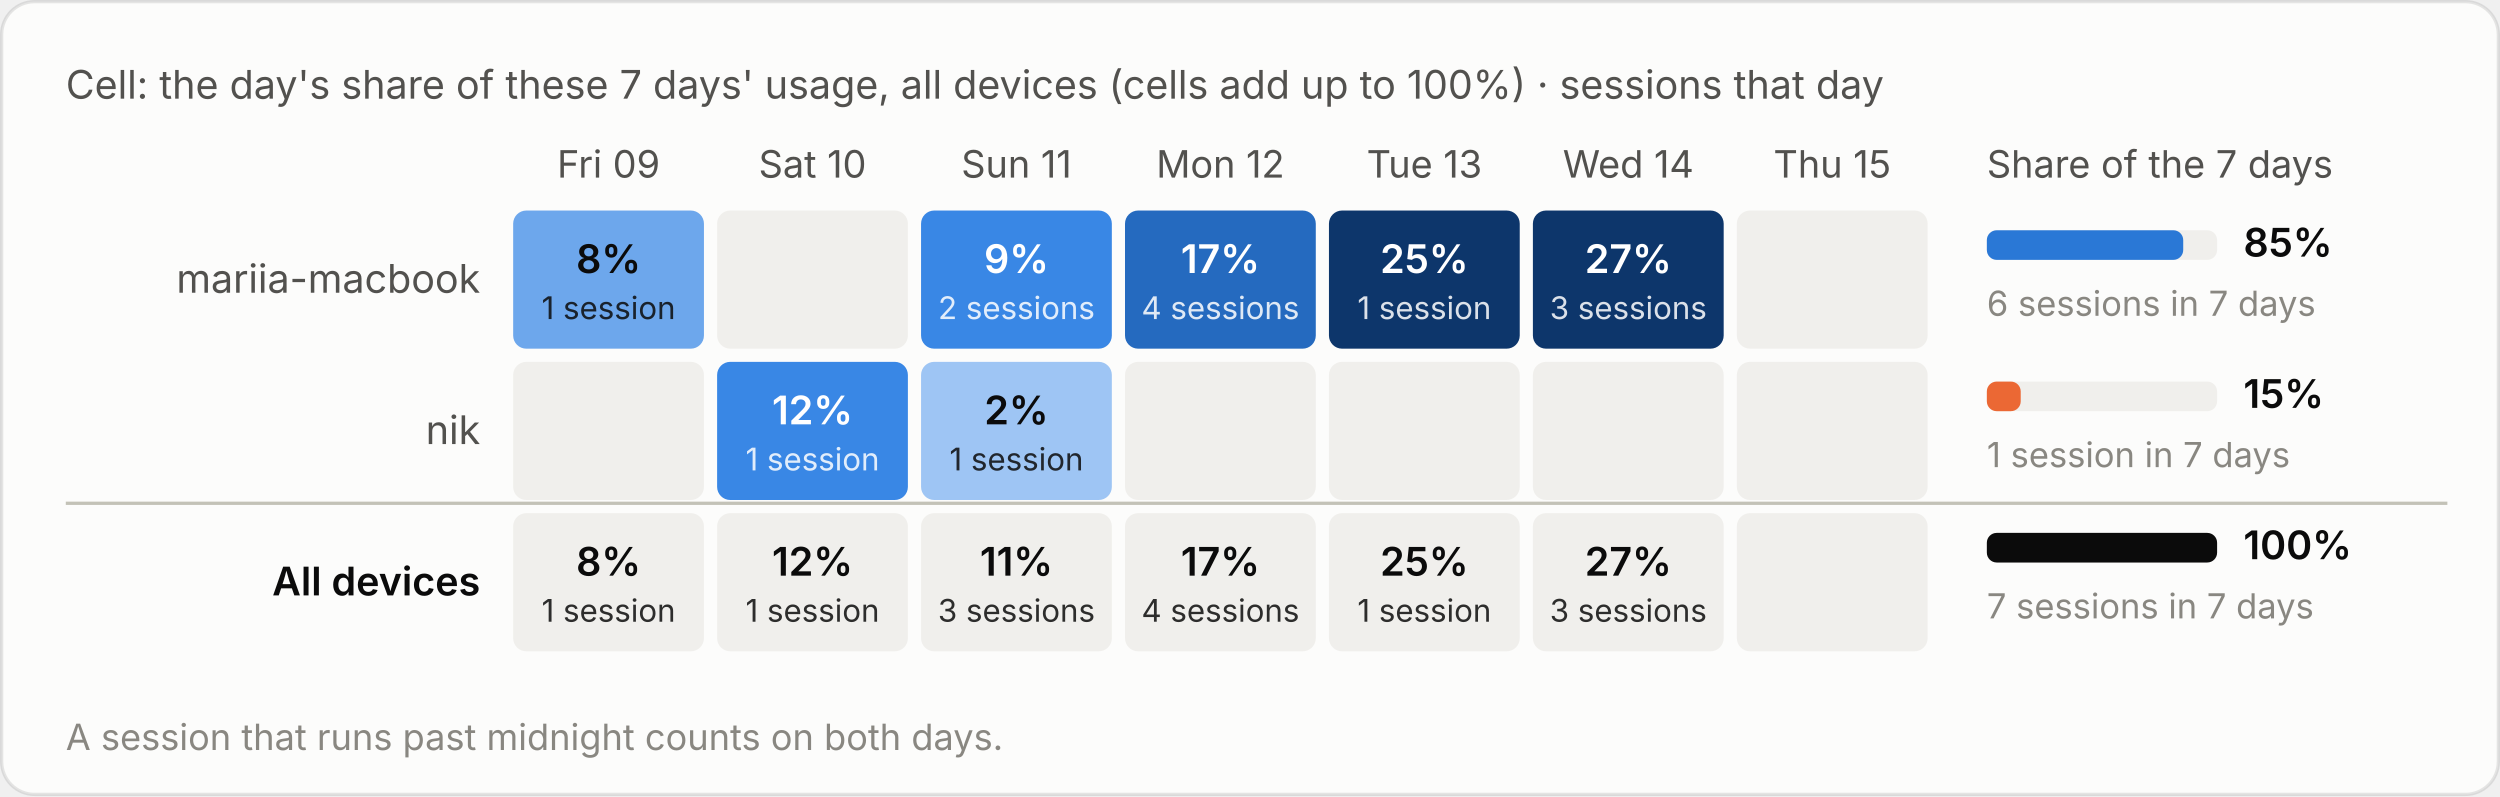
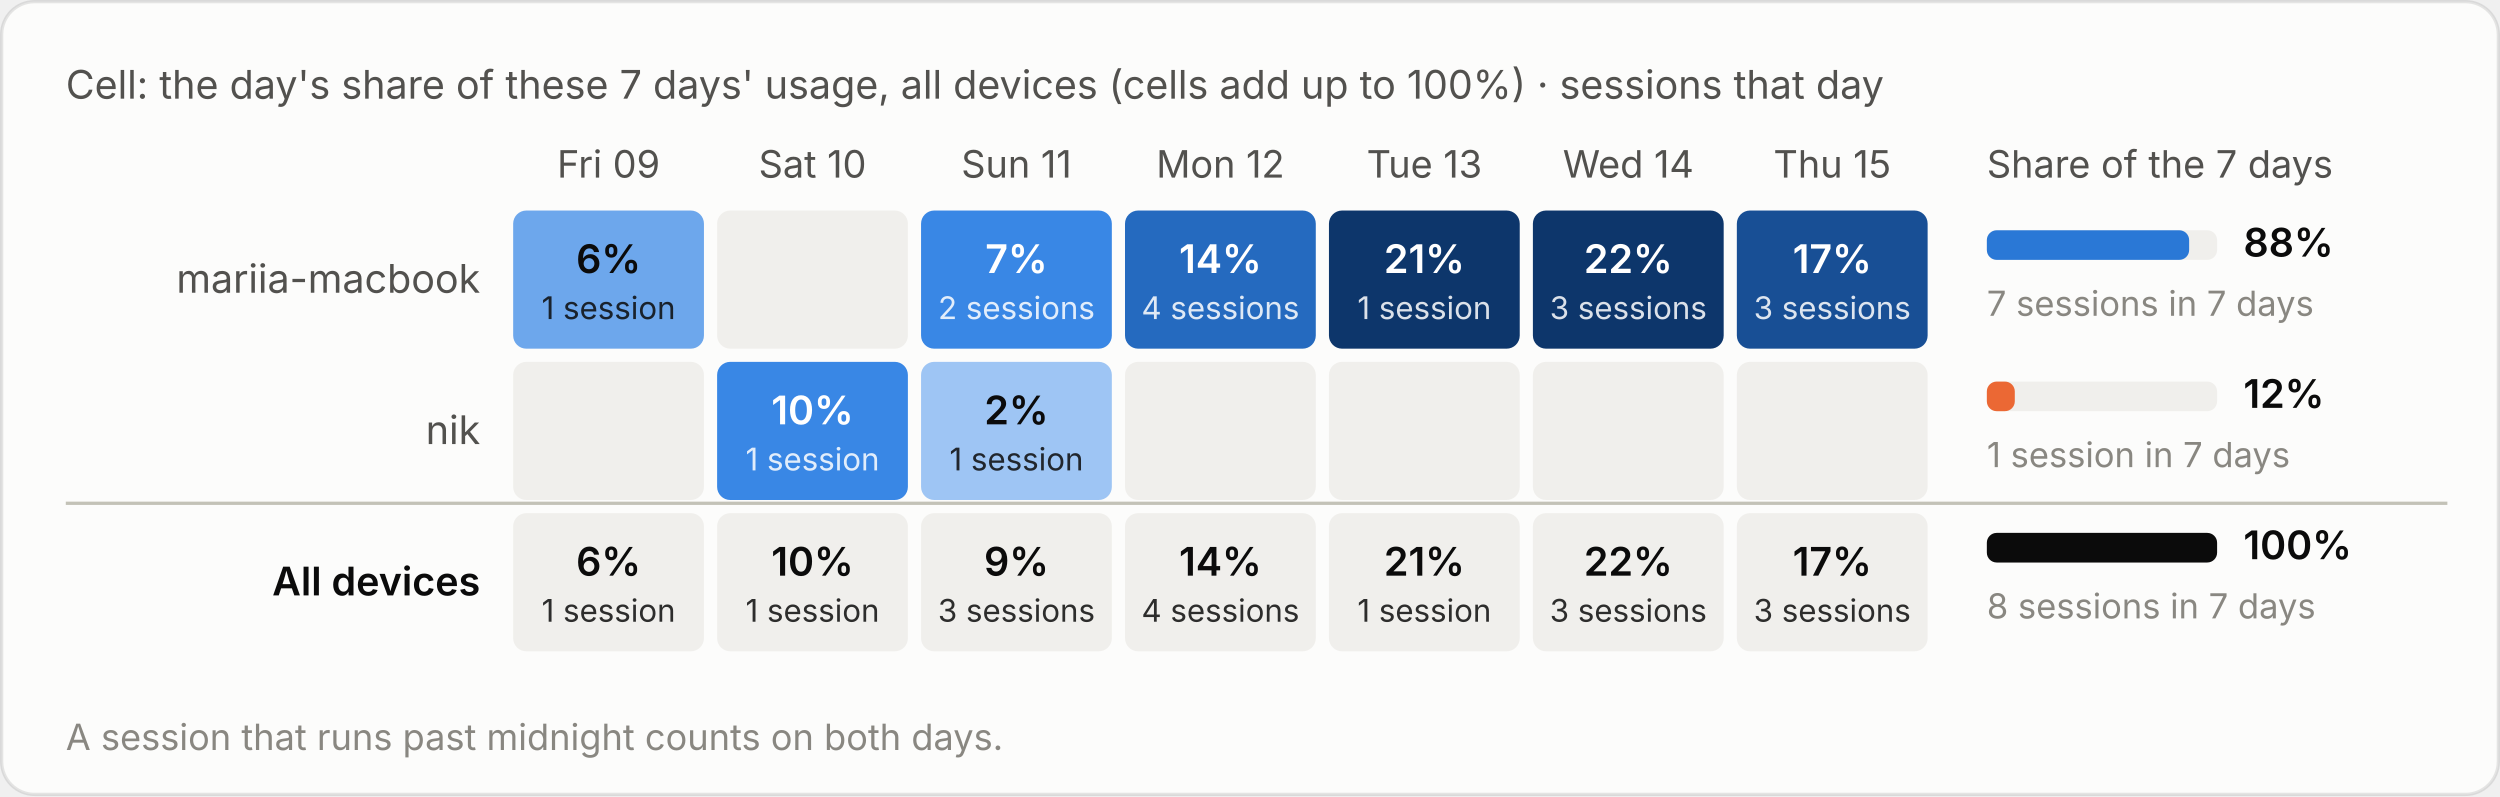
<svg xmlns="http://www.w3.org/2000/svg" viewBox="0 0 760 242" width="760" height="242" role="img" aria-label="Cell: the day's share of these 7 days' usage, all devices (cells add up to 100%) · sessions that day">
  <style>text{font-family:system-ui,-apple-system,"Segoe UI",sans-serif;font-variant-numeric:tabular-nums}.bg{fill:#fcfcfb;stroke:rgba(11,11,11,.10)}.tp{fill:#0b0b0b}.ts{fill:#52514e}.tm{fill:#898781}.grid{stroke:#e1e0d9;stroke-width:1}.base{stroke:#c3c2b7;stroke-width:1}.so{fill:#b5b3ad}.lo{stroke:#b5b3ad}.qe{fill:#f0efec}.ring{stroke:#fcfcfb}.area{fill-opacity:.1}.s0{fill:#2a78d6}.l0{stroke:#2a78d6}.s1{fill:#eb6834}.l1{stroke:#eb6834}.s2{fill:#1baf7a}.l2{stroke:#1baf7a}.s3{fill:#eda100}.l3{stroke:#eda100}.s4{fill:#e87ba4}.l4{stroke:#e87ba4}.s5{fill:#008300}.l5{stroke:#008300}.s6{fill:#4a3aa7}.l6{stroke:#4a3aa7}.s7{fill:#e34948}.l7{stroke:#e34948}.q0{fill:#cde2fb}.q1{fill:#9ec5f4}.q2{fill:#6da7ec}.q3{fill:#3987e5}.q4{fill:#256abf}.q5{fill:#184f95}.q6{fill:#0d366b}.r0{fill:#f8d4d4}.r1{fill:#ec8f8f}.r2{fill:#c42f2f}.a0{fill:#fbe3e3}.a1{fill:#f5b8b8}.a2{fill:#ec8f8f}.a3{fill:#d65252}.a4{fill:#a82525}.tq0{fill:#0b0b0b}.tq1{fill:#0b0b0b}.tq2{fill:#0b0b0b}.tq3{fill:#ffffff}.tq4{fill:#ffffff}.tq5{fill:#ffffff}.tq6{fill:#ffffff}.tr0{fill:#0b0b0b}.tr1{fill:#0b0b0b}.tr2{fill:#ffffff}.ta0{fill:#0b0b0b}.ta1{fill:#0b0b0b}.ta2{fill:#0b0b0b}.ta3{fill:#ffffff}.ta4{fill:#ffffff}.tw{fill:#ffffff}@media (prefers-color-scheme:dark){.bg{fill:#1a1a19;stroke:rgba(255,255,255,.10)}.tp{fill:#fff}.ts{fill:#c3c2b7}.tm{fill:#898781}.grid{stroke:#2c2c2a}.base{stroke:#383835}.so{fill:#5c5b57}.lo{stroke:#5c5b57}.qe{fill:#262624}.ring{stroke:#1a1a19}.s0{fill:#3987e5}.l0{stroke:#3987e5}.s1{fill:#d95926}.l1{stroke:#d95926}.s2{fill:#199e70}.l2{stroke:#199e70}.s3{fill:#c98500}.l3{stroke:#c98500}.s4{fill:#d55181}.l4{stroke:#d55181}.s5{fill:#008300}.l5{stroke:#008300}.s6{fill:#9085e9}.l6{stroke:#9085e9}.s7{fill:#e66767}.l7{stroke:#e66767}.q0{fill:#16263a}.q1{fill:#123a66}.q2{fill:#184f95}.q3{fill:#256abf}.q4{fill:#3987e5}.q5{fill:#6da7ec}.q6{fill:#b7d3f6}.r0{fill:#4a2023}.r1{fill:#8c2c2f}.r2{fill:#e25555}.a0{fill:#3a1a1c}.a1{fill:#5e2427}.a2{fill:#8c2c2f}.a3{fill:#c43c3f}.a4{fill:#f07070}.tq0{fill:#ffffff}.tq1{fill:#ffffff}.tq2{fill:#ffffff}.tq3{fill:#ffffff}.tq4{fill:#ffffff}.tq5{fill:#0b0b0b}.tq6{fill:#0b0b0b}.tr0{fill:#ffffff}.tr1{fill:#ffffff}.tr2{fill:#ffffff}.ta0{fill:#ffffff}.ta1{fill:#ffffff}.ta2{fill:#ffffff}.ta3{fill:#ffffff}.ta4{fill:#0b0b0b}.tw{fill:#ffffff}}</style>
  <rect class="bg" x=".5" y=".5" width="759" height="241" rx="10" />
  <text class="ts" x="20" y="30" font-size="12">Cell: the day's share of these 7 days' usage, all devices (cells add up to 100%) · sessions that day</text>
  <g transform="translate(0,-20)">
    <text class="ts" x="185.0" y="74" font-size="11.5" text-anchor="middle">Fri 09</text>
    <text class="ts" x="247.0" y="74" font-size="11.5" text-anchor="middle">Sat 10</text>
    <text class="ts" x="309.0" y="74" font-size="11.5" text-anchor="middle">Sun 11</text>
    <text class="ts" x="371.0" y="74" font-size="11.5" text-anchor="middle">Mon 12</text>
    <text class="ts" x="433.0" y="74" font-size="11.5" text-anchor="middle">Tue 13</text>
    <text class="ts" x="495.0" y="74" font-size="11.5" text-anchor="middle">Wed 14</text>
    <text class="ts" x="557.0" y="74" font-size="11.5" text-anchor="middle">Thu 15</text>
    <text class="ts" x="604" y="74" font-size="11.5">Share of the 7 days</text>
    <text class="ts" x="146" y="109.0" font-size="12" text-anchor="end">mariia-macbook</text>
    <rect class="q2" x="156.0" y="84" width="58" height="42" rx="4" />
-     <text class="tq2" x="185.0" y="103.0" font-size="12" font-weight="600" text-anchor="middle">8%</text>
+     <text class="tq2" x="185.0" y="103.0" font-size="12" font-weight="600" text-anchor="middle">6%</text>
    <text class="tq2" x="185.0" y="117.0" font-size="9.5" text-anchor="middle" opacity=".85">1 session</text>
    <rect class="qe" x="218.0" y="84" width="58" height="42" rx="4" />
    <rect class="q3" x="280.0" y="84" width="58" height="42" rx="4" />
-     <text class="tq3" x="309.0" y="103.0" font-size="12" font-weight="600" text-anchor="middle">9%</text>
+     <text class="tq3" x="309.0" y="103.0" font-size="12" font-weight="600" text-anchor="middle">7%</text>
    <text class="tq3" x="309.0" y="117.0" font-size="9.5" text-anchor="middle" opacity=".85">2 sessions</text>
    <rect class="q4" x="342.0" y="84" width="58" height="42" rx="4" />
-     <text class="tq4" x="371.0" y="103.0" font-size="12" font-weight="600" text-anchor="middle">17%</text>
+     <text class="tq4" x="371.0" y="103.0" font-size="12" font-weight="600" text-anchor="middle">14%</text>
    <text class="tq4" x="371.0" y="117.0" font-size="9.5" text-anchor="middle" opacity=".85">4 sessions</text>
    <rect class="q6" x="404.0" y="84" width="58" height="42" rx="4" />
-     <text class="tq6" x="433.0" y="103.0" font-size="12" font-weight="600" text-anchor="middle">25%</text>
+     <text class="tq6" x="433.0" y="103.0" font-size="12" font-weight="600" text-anchor="middle">21%</text>
    <text class="tq6" x="433.0" y="117.0" font-size="9.5" text-anchor="middle" opacity=".85">1 session</text>
    <rect class="q6" x="466.0" y="84" width="58" height="42" rx="4" />
-     <text class="tq6" x="495.0" y="103.0" font-size="12" font-weight="600" text-anchor="middle">27%</text>
+     <text class="tq6" x="495.0" y="103.0" font-size="12" font-weight="600" text-anchor="middle">22%</text>
    <text class="tq6" x="495.0" y="117.0" font-size="9.5" text-anchor="middle" opacity=".85">3 sessions</text>
-     <rect class="qe" x="528.0" y="84" width="58" height="42" rx="4" />
+     <rect class="q5" x="528.0" y="84" width="58" height="42" rx="4" />
+     <text class="tq5" x="557.0" y="103.0" font-size="12" font-weight="600" text-anchor="middle">17%</text>
+     <text class="tq5" x="557.0" y="117.0" font-size="9.5" text-anchor="middle" opacity=".85">3 sessions</text>
    <rect class="qe" x="604" y="90.0" width="70" height="9" rx="3" />
-     <rect class="s0" x="604" y="90.0" width="59.7" height="9" rx="3" />
-     <text class="tp" x="682" y="98.0" font-size="12" font-weight="600">85%</text>
-     <text class="tm" x="604" y="116.0" font-size="10.5">6 sessions in 7 days</text>
+     <rect class="s0" x="604" y="90.0" width="61.5" height="9" rx="3" />
+     <text class="tp" x="682" y="98.0" font-size="12" font-weight="600">88%</text>
+     <text class="tm" x="604" y="116.0" font-size="10.5">7 sessions in 7 days</text>
    <text class="ts" x="146" y="155.0" font-size="12" text-anchor="end">nik</text>
    <rect class="qe" x="156.0" y="130" width="58" height="42" rx="4" />
    <rect class="q3" x="218.0" y="130" width="58" height="42" rx="4" />
-     <text class="tq3" x="247.0" y="149.0" font-size="12" font-weight="600" text-anchor="middle">12%</text>
+     <text class="tq3" x="247.0" y="149.0" font-size="12" font-weight="600" text-anchor="middle">10%</text>
    <text class="tq3" x="247.0" y="163.0" font-size="9.5" text-anchor="middle" opacity=".85">1 session</text>
    <rect class="q1" x="280.0" y="130" width="58" height="42" rx="4" />
    <text class="tq1" x="309.0" y="149.0" font-size="12" font-weight="600" text-anchor="middle">2%</text>
    <text class="tq1" x="309.0" y="163.0" font-size="9.5" text-anchor="middle" opacity=".85">1 session</text>
    <rect class="qe" x="342.0" y="130" width="58" height="42" rx="4" />
    <rect class="qe" x="404.0" y="130" width="58" height="42" rx="4" />
    <rect class="qe" x="466.0" y="130" width="58" height="42" rx="4" />
    <rect class="qe" x="528.0" y="130" width="58" height="42" rx="4" />
    <rect class="qe" x="604" y="136.0" width="70" height="9" rx="3" />
-     <rect class="s1" x="604" y="136.0" width="10.3" height="9" rx="3" />
-     <text class="tp" x="682" y="144.0" font-size="12" font-weight="600">15%</text>
+     <rect class="s1" x="604" y="136.0" width="8.5" height="9" rx="3" />
+     <text class="tp" x="682" y="144.0" font-size="12" font-weight="600">12%</text>
    <text class="tm" x="604" y="162.0" font-size="10.5">1 session in 7 days</text>
    <line class="base" x1="20" x2="744" y1="173" y2="173" />
    <text class="tp" x="146" y="201.0" font-size="12" text-anchor="end" font-weight="600">All devices</text>
    <rect class="qe" x="156.0" y="176" width="58" height="42" rx="4" />
-     <text class="tp" x="185.0" y="195.0" font-size="12" font-weight="600" text-anchor="middle">8%</text>
+     <text class="tp" x="185.0" y="195.0" font-size="12" font-weight="600" text-anchor="middle">6%</text>
    <text class="tp" x="185.0" y="209.0" font-size="9.5" text-anchor="middle" opacity=".85">1 session</text>
    <rect class="qe" x="218.0" y="176" width="58" height="42" rx="4" />
-     <text class="tp" x="247.0" y="195.0" font-size="12" font-weight="600" text-anchor="middle">12%</text>
+     <text class="tp" x="247.0" y="195.0" font-size="12" font-weight="600" text-anchor="middle">10%</text>
    <text class="tp" x="247.0" y="209.0" font-size="9.5" text-anchor="middle" opacity=".85">1 session</text>
    <rect class="qe" x="280.0" y="176" width="58" height="42" rx="4" />
-     <text class="tp" x="309.0" y="195.0" font-size="12" font-weight="600" text-anchor="middle">11%</text>
+     <text class="tp" x="309.0" y="195.0" font-size="12" font-weight="600" text-anchor="middle">9%</text>
    <text class="tp" x="309.0" y="209.0" font-size="9.5" text-anchor="middle" opacity=".85">3 sessions</text>
    <rect class="qe" x="342.0" y="176" width="58" height="42" rx="4" />
-     <text class="tp" x="371.0" y="195.0" font-size="12" font-weight="600" text-anchor="middle">17%</text>
+     <text class="tp" x="371.0" y="195.0" font-size="12" font-weight="600" text-anchor="middle">14%</text>
    <text class="tp" x="371.0" y="209.0" font-size="9.5" text-anchor="middle" opacity=".85">4 sessions</text>
    <rect class="qe" x="404.0" y="176" width="58" height="42" rx="4" />
-     <text class="tp" x="433.0" y="195.0" font-size="12" font-weight="600" text-anchor="middle">25%</text>
+     <text class="tp" x="433.0" y="195.0" font-size="12" font-weight="600" text-anchor="middle">21%</text>
    <text class="tp" x="433.0" y="209.0" font-size="9.5" text-anchor="middle" opacity=".85">1 session</text>
    <rect class="qe" x="466.0" y="176" width="58" height="42" rx="4" />
-     <text class="tp" x="495.0" y="195.0" font-size="12" font-weight="600" text-anchor="middle">27%</text>
+     <text class="tp" x="495.0" y="195.0" font-size="12" font-weight="600" text-anchor="middle">22%</text>
    <text class="tp" x="495.0" y="209.0" font-size="9.5" text-anchor="middle" opacity=".85">3 sessions</text>
    <rect class="qe" x="528.0" y="176" width="58" height="42" rx="4" />
+     <text class="tp" x="557.0" y="195.0" font-size="12" font-weight="600" text-anchor="middle">17%</text>
+     <text class="tp" x="557.0" y="209.0" font-size="9.5" text-anchor="middle" opacity=".85">3 sessions</text>
    <rect class="qe" x="604" y="182.0" width="70" height="9" rx="3" />
    <rect class="tp" x="604" y="182.0" width="70.0" height="9" rx="3" />
    <text class="tp" x="682" y="190.0" font-size="12" font-weight="600">100%</text>
-     <text class="tm" x="604" y="208.0" font-size="10.5">7 sessions in 7 days</text>
+     <text class="tm" x="604" y="208.0" font-size="10.5">8 sessions in 7 days</text>
    <text class="tm" x="20" y="248" font-size="11">A session that runs past midnight counts on both days.</text>
  </g>
</svg>
